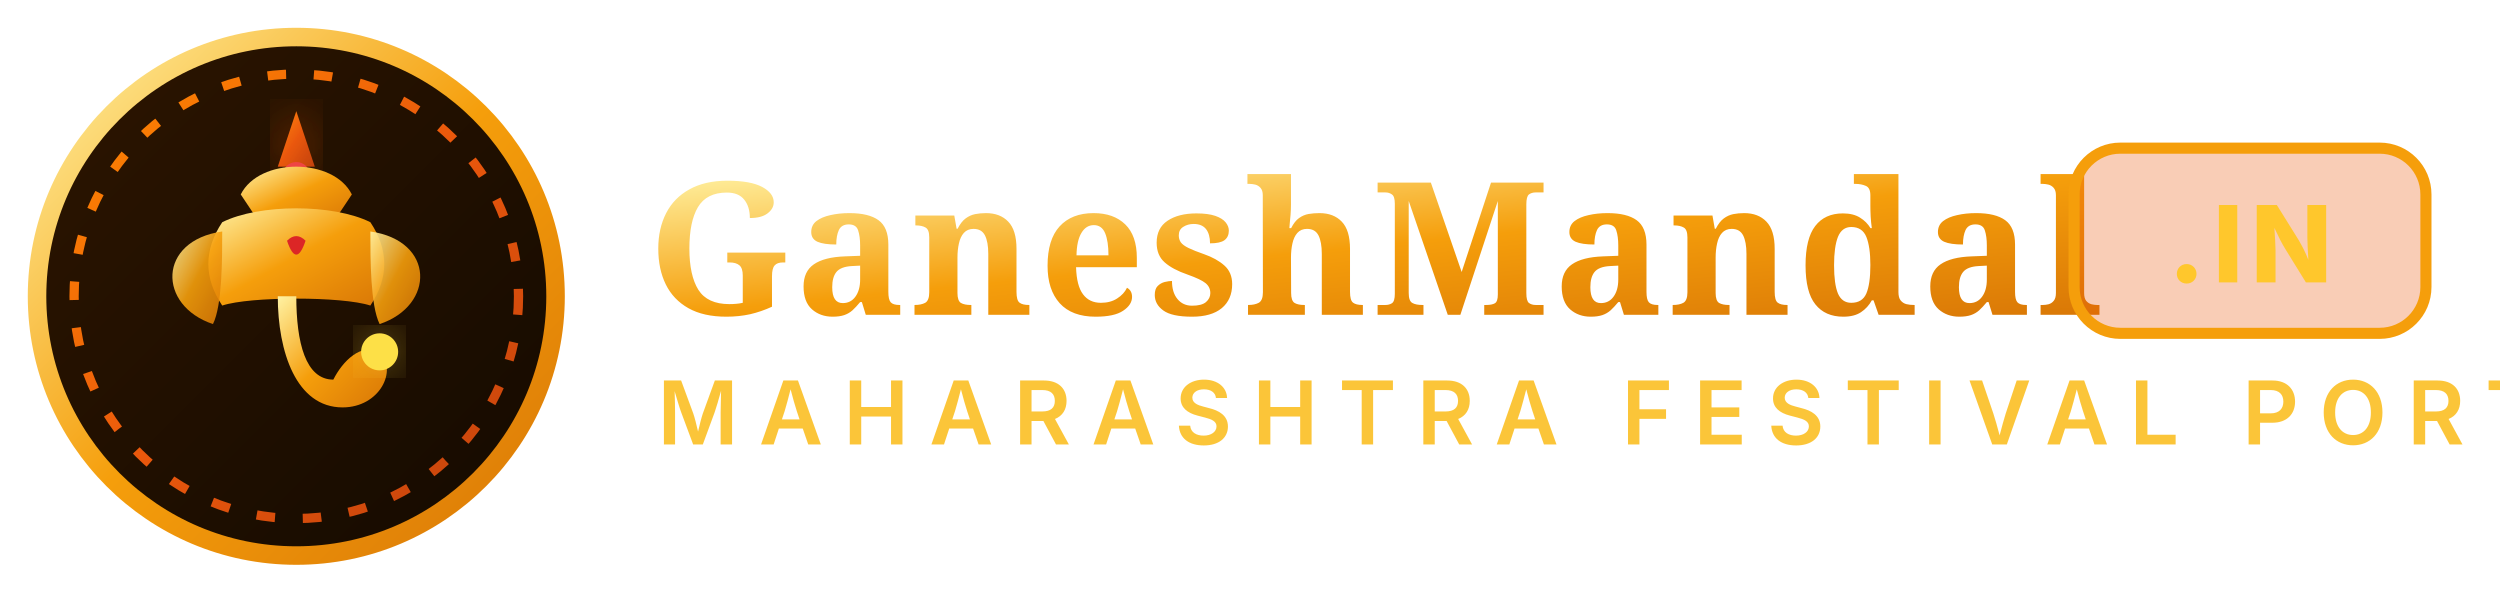
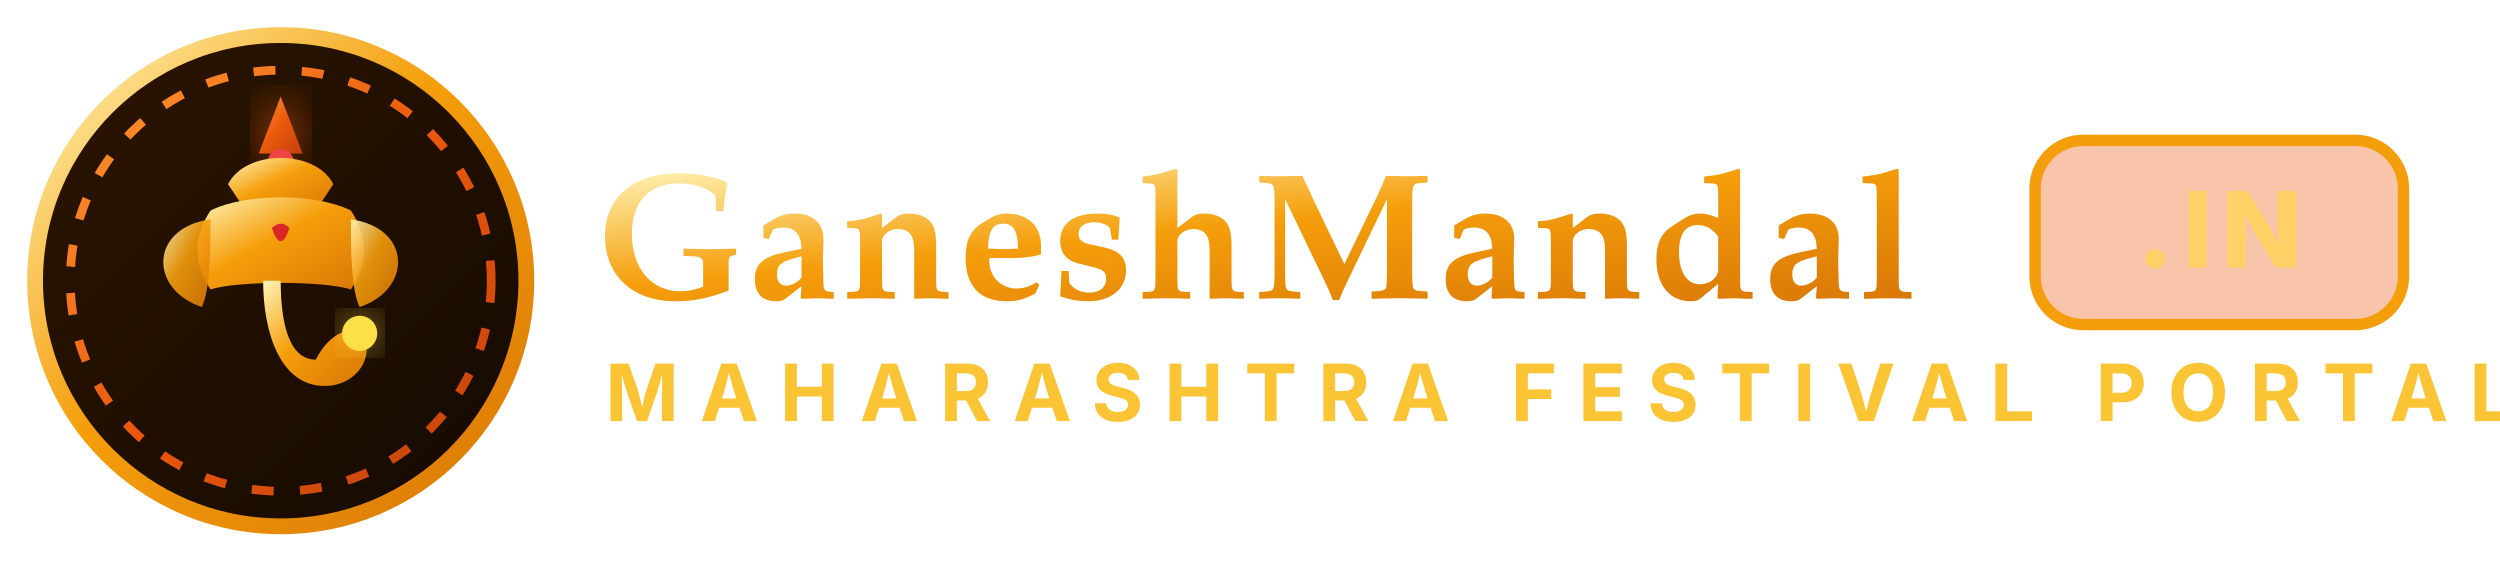
- <svg xmlns="http://www.w3.org/2000/svg" viewBox="0 0 270 64" width="270" height="64" fill="none">
+ <svg xmlns="http://www.w3.org/2000/svg" viewBox="0 0 285 64" width="285" height="64" fill="none">
  <defs>
    <linearGradient id="goldGrad" x1="0%" y1="0%" x2="100%" y2="100%">
-       <stop offset="0%" stop-color="#FFF2A3" />
-       <stop offset="50%" stop-color="#F59E0B" />
+       <stop offset="0%" stop-color="#FFF5B8" />
+       <stop offset="45%" stop-color="#F59E0B" />
      <stop offset="100%" stop-color="#D97706" />
    </linearGradient>
    <linearGradient id="saffronGrad" x1="0%" y1="0%" x2="100%" y2="100%">
-       <stop offset="0%" stop-color="#FF8A00" />
+       <stop offset="0%" stop-color="#FF9933" />
      <stop offset="50%" stop-color="#EA580C" />
      <stop offset="100%" stop-color="#C2410C" />
    </linearGradient>
    <linearGradient id="bgCircle" x1="0%" y1="0%" x2="100%" y2="100%">
      <stop offset="0%" stop-color="#2D1500" />
      <stop offset="100%" stop-color="#140A00" />
    </linearGradient>
    <filter id="glow" x="-20%" y="-20%" width="140%" height="140%">
-       <feGaussianBlur stdDeviation="3" result="blur" />
+       <feGaussianBlur stdDeviation="2.5" result="blur" />
      <feComposite in="SourceGraphic" in2="blur" operator="over" />
    </filter>
  </defs>
-   <circle cx="32" cy="32" r="28" fill="url(#bgCircle)" stroke="url(#goldGrad)" stroke-width="2" />
-   <circle cx="32" cy="32" r="24" fill="none" stroke="url(#saffronGrad)" stroke-width="1" stroke-dasharray="2 3" />
-   <path d="M32 12 L34 18 L30 18 Z" fill="url(#saffronGrad)" filter="url(#glow)" />
-   <circle cx="32" cy="19" r="1.5" fill="#EF4444" />
+   <circle cx="32" cy="32" r="28" fill="url(#bgCircle)" stroke="url(#goldGrad)" stroke-width="1.8" />
+   <circle cx="32" cy="32" r="24" fill="none" stroke="url(#saffronGrad)" stroke-width="1" stroke-dasharray="2.5 3" />
+   <path d="M32 11 L34.5 17.5 L29.5 17.5 Z" fill="url(#saffronGrad)" filter="url(#glow)" />
+   <circle cx="32" cy="18.5" r="1.5" fill="#EF4444" />
  <path d="M26 21 C28 17, 36 17, 38 21 L36 24 C34 23, 30 23, 28 24 Z" fill="url(#goldGrad)" />
  <path d="M24 24 C28 22, 36 22, 40 24 C42 27, 42 30, 40 33 C37 32, 27 32, 24 33 C22 30, 22 27, 24 24 Z" fill="url(#goldGrad)" />
  <path d="M30 32 C30 38, 32 44, 37 44 C41 44, 43 40, 41 38 C39 37, 37 39, 36 41 C33 41, 32 37, 32 32 Z" fill="url(#goldGrad)" />
  <circle cx="41" cy="38" r="2" fill="#FDE047" filter="url(#glow)" />
  <path d="M24 25 C17 26, 17 33, 23 35 C24 33, 24 28, 24 25 Z" fill="url(#goldGrad)" opacity="0.9" />
  <path d="M40 25 C47 26, 47 33, 41 35 C40 33, 40 28, 40 25 Z" fill="url(#goldGrad)" opacity="0.9" />
  <path d="M31 26 Q32 25 33 26 Q32 29 31 26 Z" fill="#DC2626" />
-   <text x="70" y="34" font-family="'Cinzel Decorative', 'Cinzel', 'Georgia', serif" font-size="20" font-weight="800" letter-spacing="0.5" fill="url(#goldGrad)">
+   <text x="68" y="34" font-family="'Cinzel', 'Cinzel Decorative', 'Georgia', 'Palatino Linotype', 'Times New Roman', serif" font-size="20.5" font-weight="800" letter-spacing="0.6" fill="url(#goldGrad)">
    GaneshMandal
  </text>
-   <rect x="224" y="16" width="38" height="20" rx="5" fill="#EA580C" fill-opacity="0.3" stroke="#F59E0B" stroke-width="1.2" />
-   <text x="243" y="30.5" font-family="'Outfit', 'Inter', sans-serif" font-size="11.5" font-weight="800" text-anchor="middle" fill="#FFC72C" letter-spacing="0.8">
-     .IN
-   </text>
-   <text x="71" y="48" font-family="'Outfit', 'Inter', sans-serif" font-size="9.5" font-weight="600" letter-spacing="2.2" fill="#FBBF24" opacity="0.9">
+   <g transform="translate(232, 16)">
+     <rect x="0" y="0" width="42" height="21" rx="5.5" fill="#EA580C" fill-opacity="0.35" stroke="#F59E0B" stroke-width="1.3" />
+     <text x="21" y="14.5" font-family="'Outfit', 'Inter', -apple-system, BlinkMacSystemFont, sans-serif" font-size="12" font-weight="800" text-anchor="middle" fill="#FFD166" letter-spacing="1">
+       .IN
+     </text>
+   </g>
+   <text x="69" y="48" font-family="'Outfit', 'Inter', -apple-system, BlinkMacSystemFont, sans-serif" font-size="9" font-weight="700" letter-spacing="2.4" fill="#FBBF24" opacity="0.92">
    MAHARASHTRA FESTIVAL PORTAL
  </text>
</svg>
